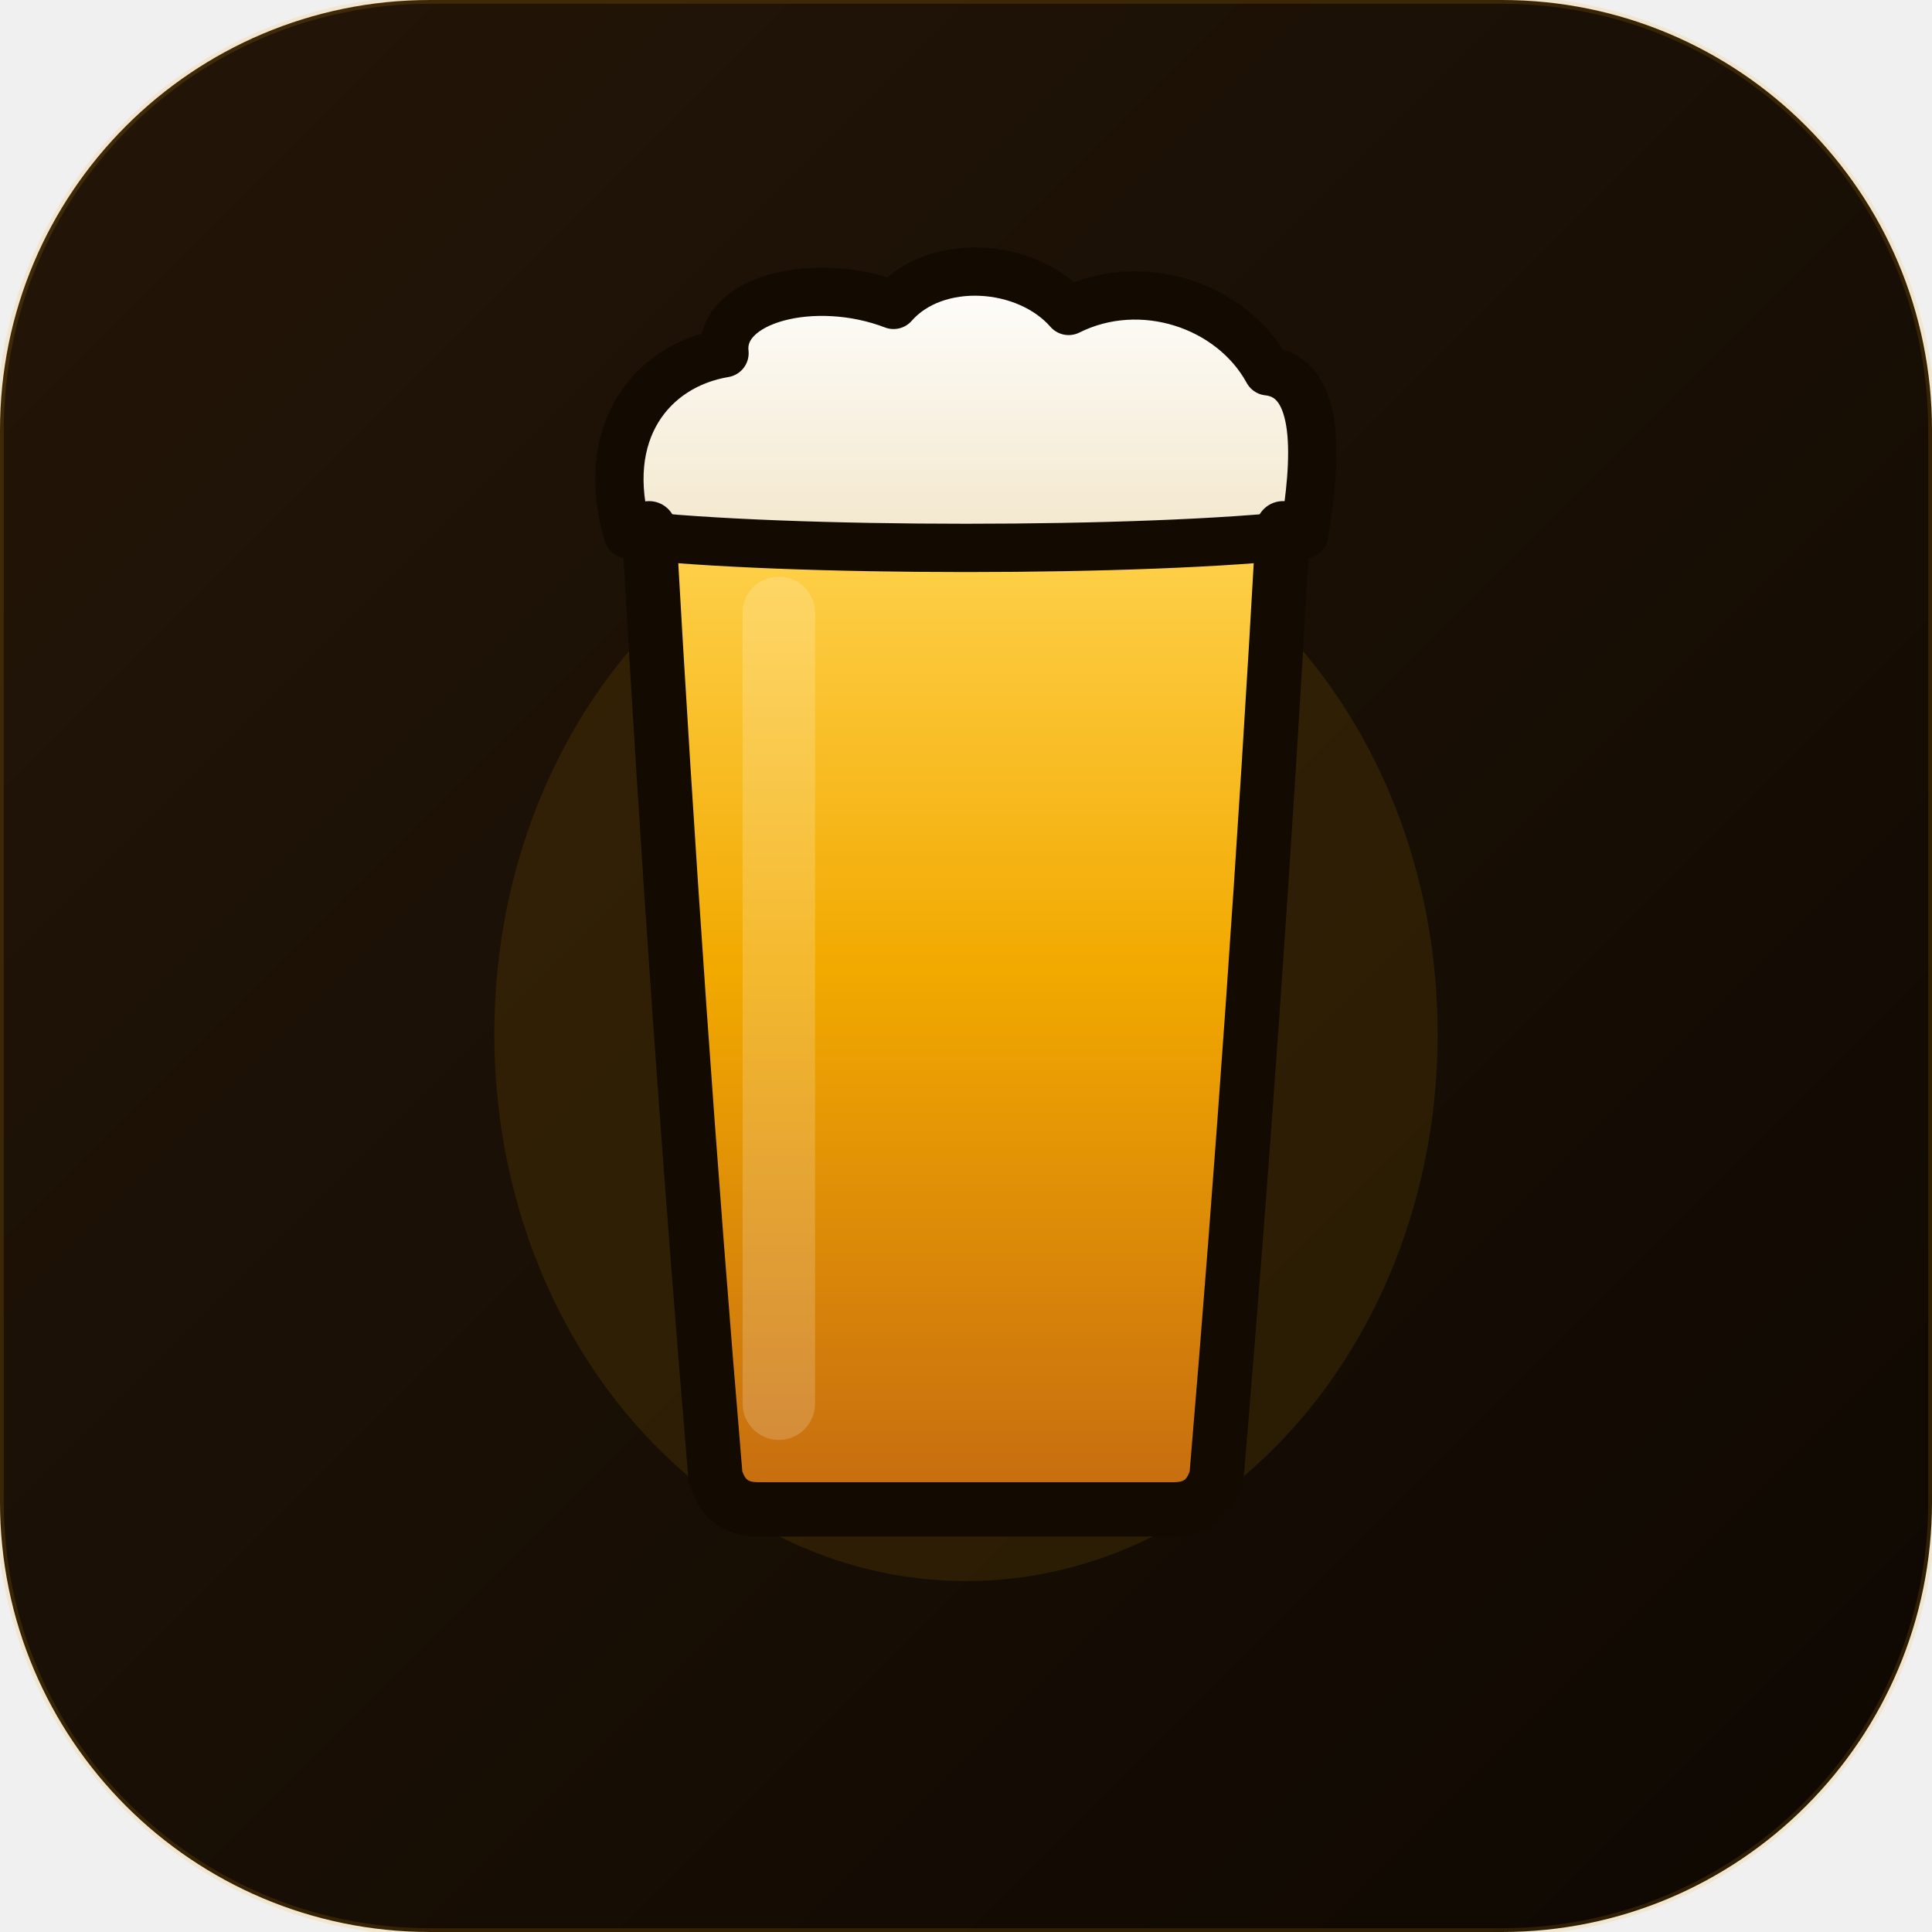
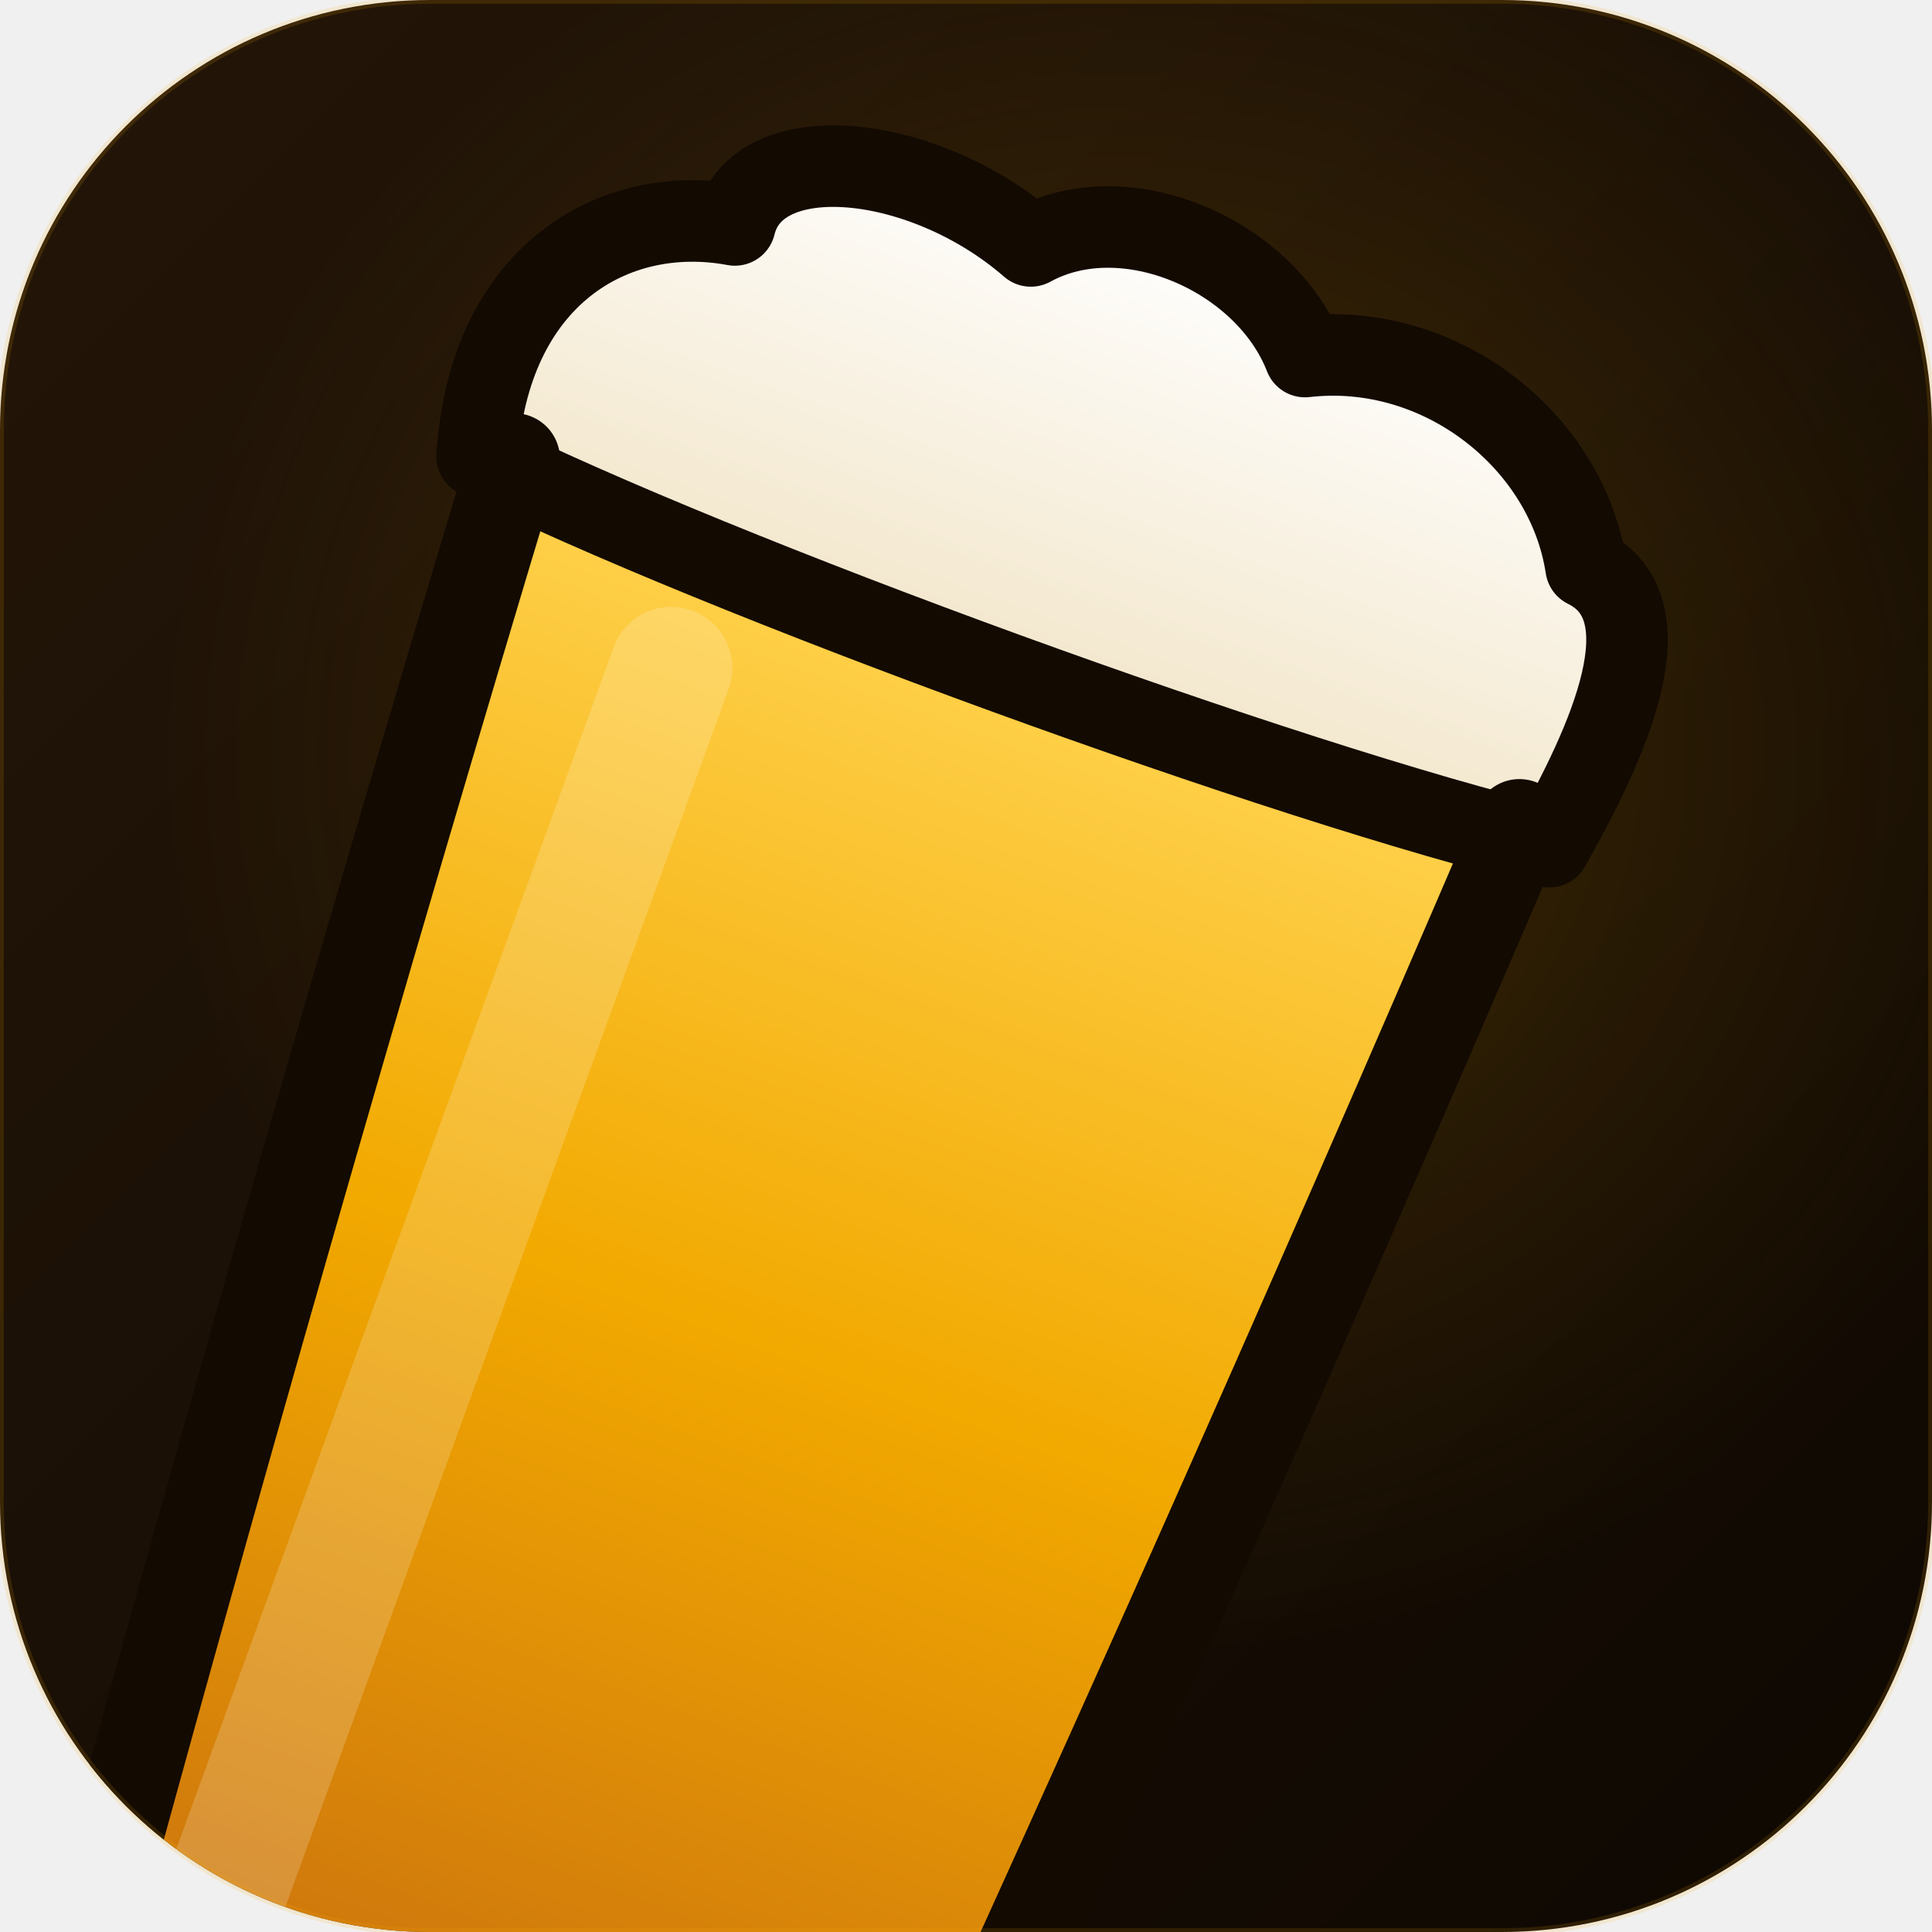
<svg xmlns="http://www.w3.org/2000/svg" width="1024" height="1024" viewBox="0 0 1024 1024">
  <defs>
    <linearGradient id="bg" x1="0" y1="0" x2="1024" y2="1024" gradientUnits="userSpaceOnUse">
      <stop stop-color="#241608" />
      <stop offset="1" stop-color="#0E0802" />
    </linearGradient>
    <linearGradient id="beer" x1="200" y1="150" x2="200" y2="475" gradientUnits="userSpaceOnUse">
      <stop stop-color="#FFD24D" />
      <stop offset=".45" stop-color="#F2A900" />
      <stop offset="1" stop-color="#C56B10" />
    </linearGradient>
    <linearGradient id="foam" x1="200" y1="62" x2="200" y2="155" gradientUnits="userSpaceOnUse">
      <stop stop-color="#FFFFFF" />
      <stop offset="1" stop-color="#F3E7CC" />
    </linearGradient>
    <clipPath id="glassClip">
      <path d="M95 150 Q104 310 117 464 Q120 475 131 475 L269 475 Q280 475 283 464 Q296 310 305 150 Z" />
    </clipPath>
+     <radialGradient id="glow" cx="50%" cy="50%" r="50%">
+       <stop offset="0" stop-color="#F2A900" stop-opacity=".20" />
+       <stop offset=".55" stop-color="#F2A900" stop-opacity=".08" />
+       <stop offset="1" stop-color="#F2A900" stop-opacity="0" />
+     </radialGradient>
+     <clipPath id="tile">
+       <rect width="1024" height="1024" rx="228" />
+     </clipPath>
  </defs>
  <rect width="1024" height="1024" rx="228" fill="url(#bg)" />
+   <g clip-path="url(#tile)">
+     <ellipse cx="600" cy="400" rx="520" ry="480" fill="url(#glow)" />
+     <g transform="translate(170,-225) rotate(20) scale(2.7)">
+       <path d="M95 150 Q104 310 117 464 Q120 475 131 475 L269 475 Q280 475 283 464 Q296 310 305 150 Z" fill="#FBF6EC" fill-opacity=".16" />
+       <g clip-path="url(#glassClip)">
+         <rect x="80" y="140" width="245" height="345" fill="url(#beer)" />
+         <rect x="126" y="166" width="24" height="286" rx="12" fill="#FFFFFF" opacity=".18" />
+       </g>
+       <path d="M88 152 C78 118 96 96 120 92 C118 74 150 66 176 76 C190 60 220 62 234 78 C258 66 288 76 300 98 C318 100 316 128 312 152 C260 158 140 158 88 152 Z" fill="url(#foam)" stroke="#130A02" stroke-width="16" stroke-linejoin="round" stroke-linecap="round" />
+       <path d="M95 150 Q104 310 117 464 Q120 475 131 475 L269 475 Q280 475 283 464 Q296 310 305 150" fill="none" stroke="#130A02" stroke-width="18" stroke-linejoin="round" stroke-linecap="round" />
+     </g>
+   </g>
  <rect width="1024" height="1024" rx="228" fill="none" stroke="#F2A900" stroke-opacity=".14" stroke-width="4" />
-   <ellipse cx="512" cy="548" rx="250" ry="290" fill="#F2A900" opacity=".10" />
-   <g transform="translate(192,40) scale(1.6)">
-     <path d="M95 150 Q104 310 117 464 Q120 475 131 475 L269 475 Q280 475 283 464 Q296 310 305 150 Z" fill="#FBF6EC" fill-opacity=".16" />
-     <g clip-path="url(#glassClip)">
-       <rect x="80" y="140" width="245" height="345" fill="url(#beer)" />
-       <rect x="126" y="166" width="24" height="286" rx="12" fill="#FFFFFF" opacity=".18" />
-     </g>
-     <path d="M88 152 C78 118 96 96 120 92 C118 74 150 66 176 76 C190 60 220 62 234 78 C258 66 288 76 300 98 C318 100 316 128 312 152 C260 158 140 158 88 152 Z" fill="url(#foam)" stroke="#130A02" stroke-width="16" stroke-linejoin="round" stroke-linecap="round" />
-     <path d="M95 150 Q104 310 117 464 Q120 475 131 475 L269 475 Q280 475 283 464 Q296 310 305 150" fill="none" stroke="#130A02" stroke-width="18" stroke-linejoin="round" stroke-linecap="round" />
-   </g>
</svg>
